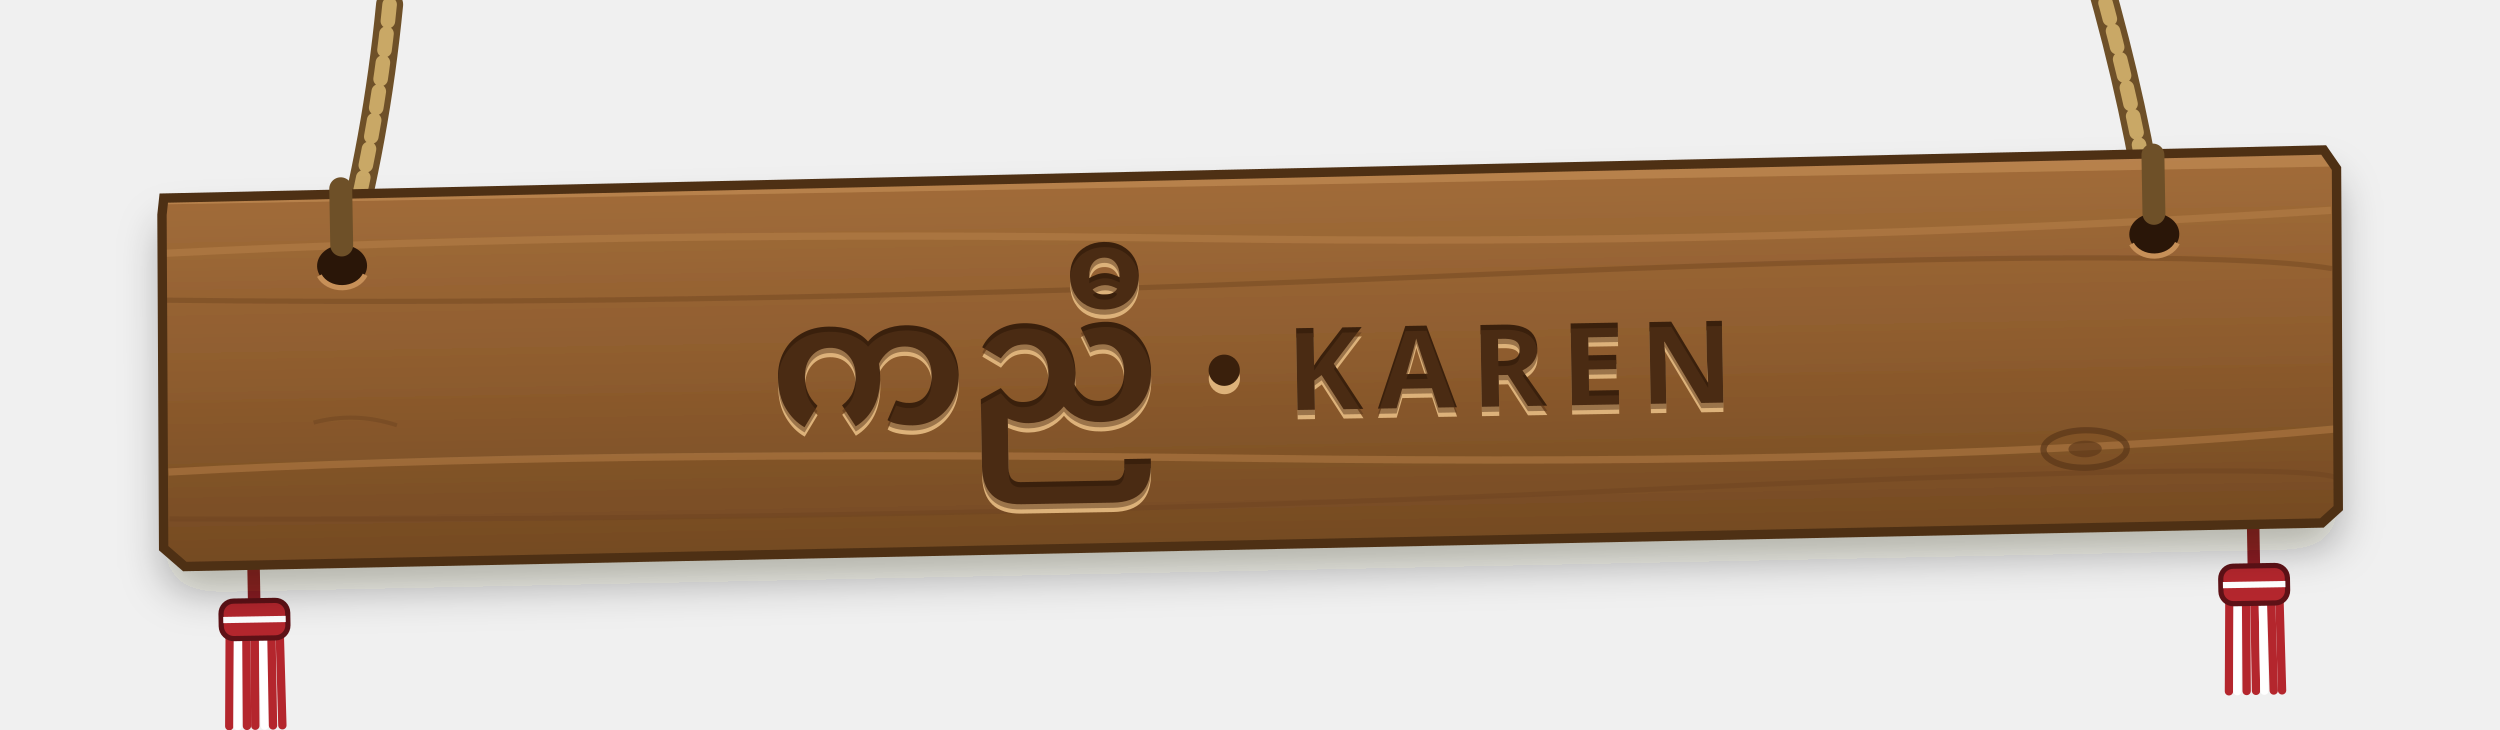
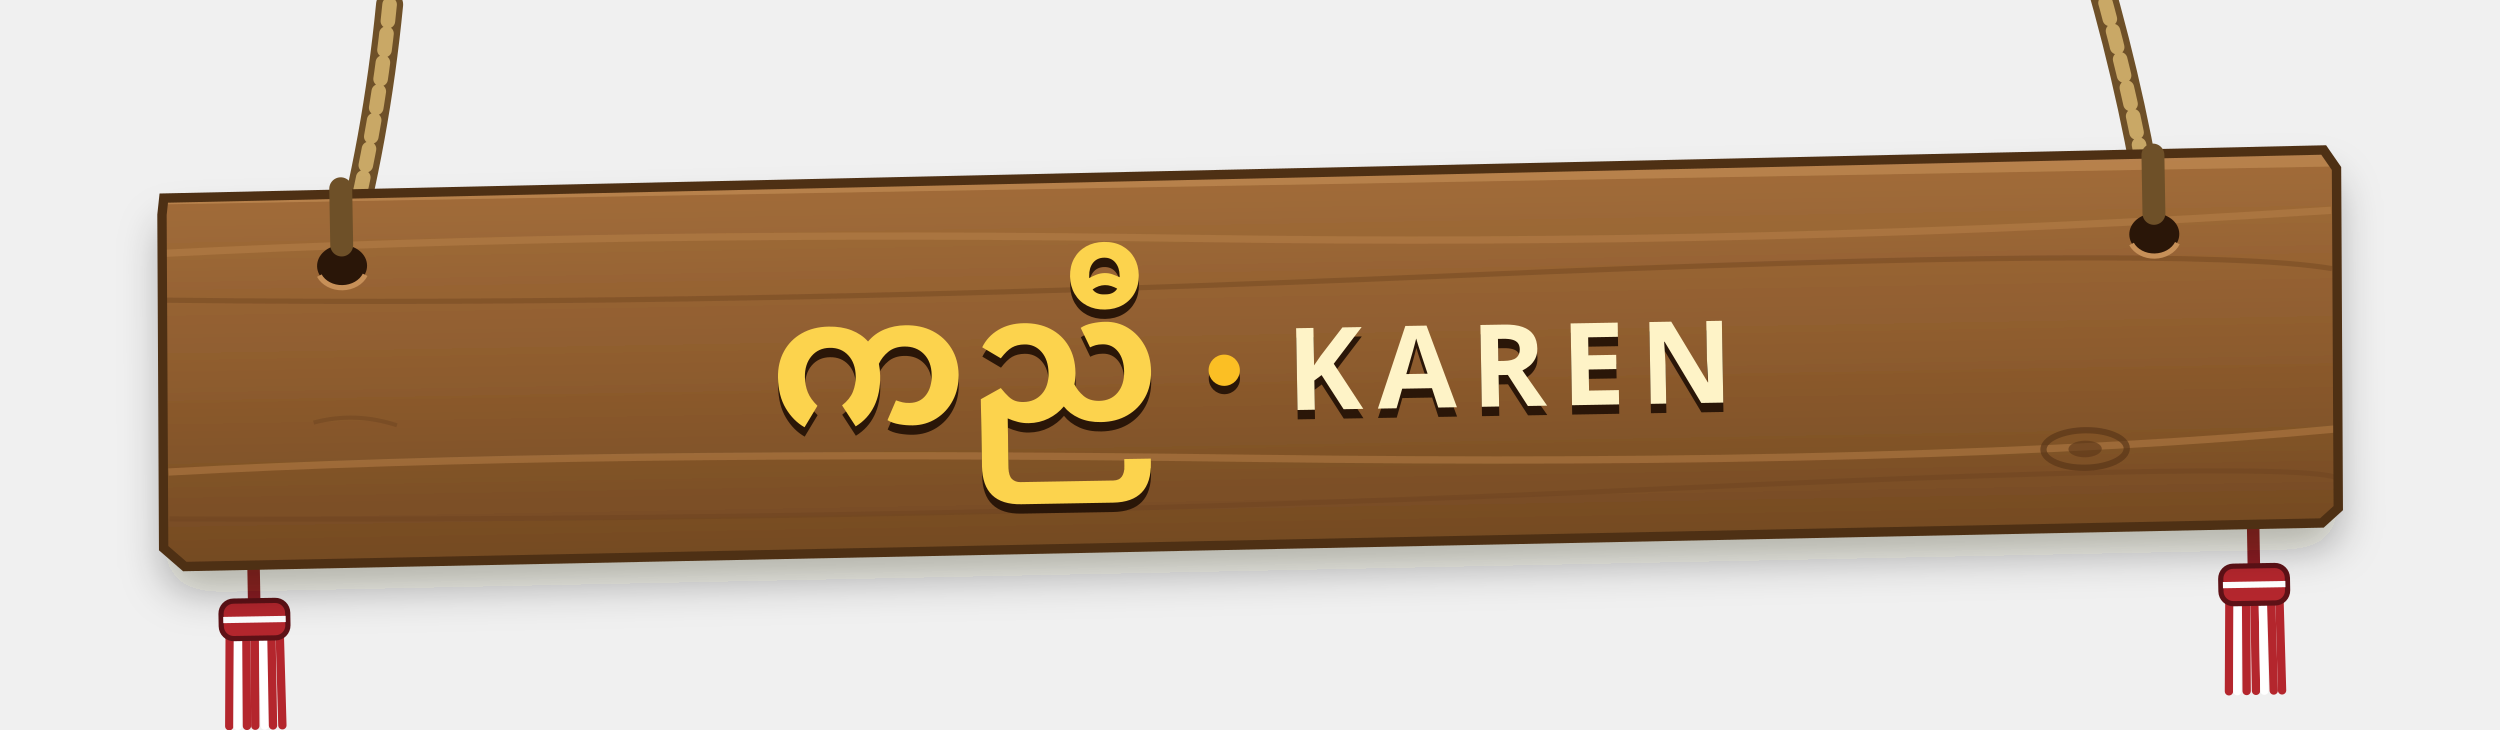
<svg xmlns="http://www.w3.org/2000/svg" width="240" height="70" viewBox="0 0 240 70" role="img">
  <defs>
    <linearGradient id="ksWoodSign" x1="0" y1="0" x2="0" y2="1">
      <stop offset="0" stop-color="#A26D3A" />
      <stop offset="0.5" stop-color="#8E5C2E" />
      <stop offset="1" stop-color="#744A22" />
    </linearGradient>
    <filter id="ksWoodShadow" x="-5%" y="-20%" width="110%" height="160%">
      <feDropShadow dx="0" dy="2.5" stdDeviation="2" flood-color="#28140A" flood-opacity="0.3" />
    </filter>
    <clipPath id="ksWoodClip">
      <path d="M16 17.2 L223.4 16.2 L224.6 18 L224.2 50.6 L222.6 52 L17.4 52.6 L15.4 50.8 L15.8 18.8 Z" />
    </clipPath>
  </defs>
  <g transform="rotate(-1 120 34)">
    <path d="M38 -1 Q36.5 12.0 33 24" stroke="#6E5028" stroke-width="2.6" fill="none" stroke-linecap="round" />
    <path d="M38 -1 Q36.5 12.0 33 24" stroke="#C9A866" stroke-width="1.4" fill="none" stroke-dasharray="1.6 1.2" stroke-linecap="round" />
    <path d="M202 -1 Q205.5 12.0 207 24" stroke="#6E5028" stroke-width="2.6" fill="none" stroke-linecap="round" />
    <path d="M202 -1 Q205.5 12.0 207 24" stroke="#C9A866" stroke-width="1.4" fill="none" stroke-dasharray="1.6 1.2" stroke-linecap="round" />
    <path d="M24 50 V57" stroke="#8A1C22" stroke-width="1.2" />
    <path d="M21.6 59 L21.4 68" stroke="#B4262D" stroke-width="0.8" stroke-linecap="round" />
    <path d="M22.4 59 L22.2 68" stroke="#FFFFFF" stroke-width="0.8" stroke-linecap="round" />
    <path d="M23.2 59 L23.1 68" stroke="#B4262D" stroke-width="0.8" stroke-linecap="round" />
    <path d="M24.0 59 L23.9 68" stroke="#B4262D" stroke-width="0.8" stroke-linecap="round" />
    <path d="M24.8 59 L24.8 68" stroke="#FFFFFF" stroke-width="0.8" stroke-linecap="round" />
    <path d="M25.6 59 L25.6 68" stroke="#B4262D" stroke-width="0.8" stroke-linecap="round" />
    <path d="M26.4 59 L26.5 68" stroke="#B4262D" stroke-width="0.8" stroke-linecap="round" />
    <rect x="20.8" y="56" width="6.4" height="3.6" rx="1.2" fill="#B4262D" stroke="#5E1116" stroke-width="0.5" />
    <path d="M21 57.8 H27" stroke="#FFFFFF" stroke-width="0.6" />
    <path d="M216 50 V57" stroke="#8A1C22" stroke-width="1.2" />
    <path d="M213.6 59 L213.4 68" stroke="#B4262D" stroke-width="0.8" stroke-linecap="round" />
    <path d="M214.4 59 L214.2 68" stroke="#FFFFFF" stroke-width="0.8" stroke-linecap="round" />
    <path d="M215.2 59 L215.1 68" stroke="#B4262D" stroke-width="0.8" stroke-linecap="round" />
    <path d="M216.0 59 L216.0 68" stroke="#B4262D" stroke-width="0.8" stroke-linecap="round" />
    <path d="M216.8 59 L216.8 68" stroke="#FFFFFF" stroke-width="0.8" stroke-linecap="round" />
    <path d="M217.6 59 L217.7 68" stroke="#B4262D" stroke-width="0.8" stroke-linecap="round" />
    <path d="M218.4 59 L218.5 68" stroke="#B4262D" stroke-width="0.8" stroke-linecap="round" />
    <rect x="212.8" y="56" width="6.4" height="3.6" rx="1.2" fill="#B4262D" stroke="#5E1116" stroke-width="0.5" />
    <path d="M213 57.8 H219" stroke="#FFFFFF" stroke-width="0.6" />
    <path d="M16 17.2 L223.4 16.2 L224.6 18 L224.2 50.6 L222.6 52 L17.4 52.6 L15.4 50.8 L15.8 18.8 Z" fill="url(#ksWoodSign)" filter="url(#ksWoodShadow)" />
    <g clip-path="url(#ksWoodClip)">
      <path d="M16 22.5 Q60 21 115 22.8 T224 22" stroke="#B07A44" stroke-width="0.7" fill="none" opacity="0.7" />
      <path d="M16 27 Q70 28.6 140 26.8 T224 27.6" stroke="#6E4420" stroke-width="0.5" fill="none" opacity="0.45" />
      <path d="M16 43.5 Q55 42 120 44 T224 43" stroke="#B07A44" stroke-width="0.7" fill="none" opacity="0.6" />
      <path d="M16 48 Q90 49.6 160 47.6 T224 48.4" stroke="#6E4420" stroke-width="0.5" fill="none" opacity="0.5" />
      <ellipse cx="200" cy="44.5" rx="4" ry="1.8" fill="none" stroke="#5A3618" stroke-width="0.6" opacity="0.7" />
      <ellipse cx="200" cy="44.5" rx="1.6" ry="0.8" fill="#5A3618" opacity="0.6" />
      <path d="M30 39 Q34 38 38 39.4" stroke="#6E4420" stroke-width="0.4" fill="none" opacity="0.5" />
      <rect x="14" y="16" width="212" height="1.8" fill="#C79058" opacity="0.6" />
    </g>
    <path d="M16 17.2 L223.4 16.2 L224.6 18 L224.2 50.6 L222.6 52 L17.4 52.6 L15.4 50.8 L15.8 18.8 Z" fill="none" stroke="#4E3014" stroke-width="0.9" />
    <ellipse cx="33" cy="24" rx="2.4" ry="2" fill="#2A1608" />
    <path d="M30.8 24.9 A2.4 2 0 0 0 35.2 24.9" stroke="#C79058" stroke-width="0.5" fill="none" />
    <ellipse cx="207" cy="24" rx="2.4" ry="2" fill="#2A1608" />
    <path d="M204.8 24.9 A2.4 2 0 0 0 209.2 24.9" stroke="#C79058" stroke-width="0.5" fill="none" />
    <path d="M33 16.6 V22" stroke="#6E5028" stroke-width="2.2" stroke-linecap="round" />
    <path d="M207 16.4 V22" stroke="#6E5028" stroke-width="2.2" stroke-linecap="round" />
-     <path transform="translate(73.89 41.00)" d="M3.23 0.17Q2.159 -0.459 1.462 -1.675Q0.765 -2.89 0.765 -4.641Q0.765 -6.069 1.386 -7.157Q2.006 -8.245 3.12 -8.849Q4.233 -9.452 5.712 -9.452Q6.953 -9.452 7.905 -9.061Q8.857 -8.67 9.469 -7.956Q10.132 -8.721 11.067 -9.087Q12.002 -9.452 13.073 -9.452Q14.569 -9.452 15.7 -8.84Q16.83 -8.228 17.468 -7.14Q18.105 -6.052 18.105 -4.641Q18.105 -3.247 17.51 -2.159Q16.915 -1.071 15.895 -0.451Q14.875 0.17 13.617 0.17Q13.005 0.17 12.325 0.043Q11.645 -0.085 11.203 -0.374L12.053 -2.261Q12.427 -2.125 12.691 -2.057Q12.954 -1.989 13.362 -1.989Q14.365 -1.989 14.943 -2.72Q15.521 -3.451 15.521 -4.641Q15.521 -5.916 14.807 -6.664Q14.093 -7.412 12.937 -7.412Q12.002 -7.412 11.399 -6.936Q10.795 -6.46 10.472 -5.797Q10.574 -5.253 10.574 -4.641Q10.574 -2.975 9.954 -1.751Q9.333 -0.527 8.143 0.17L6.868 -1.87Q7.633 -2.448 7.931 -3.154Q8.228 -3.859 8.228 -4.641Q8.228 -5.899 7.556 -6.655Q6.885 -7.412 5.78 -7.412Q4.692 -7.412 4.021 -6.647Q3.349 -5.882 3.349 -4.641Q3.349 -3.842 3.604 -3.179Q3.859 -2.516 4.505 -1.87Z M24.752 0.153Q24.225 0.153 23.724 0.017Q23.222 -0.119 22.746 -0.34V4.437Q22.746 5.185 23.061 5.491Q23.375 5.797 23.868 5.797H32.776Q33.337 5.797 33.601 5.44Q33.864 5.083 33.864 4.437V3.757H36.414V4.182Q36.414 7.922 32.725 7.922H23.902Q20.196 7.922 20.196 4.216V-2.227L22.134 -3.264Q22.559 -2.72 22.882 -2.414Q23.205 -2.108 23.537 -1.998Q23.868 -1.887 24.293 -1.887Q25.381 -1.887 26.061 -2.627Q26.741 -3.366 26.741 -4.641Q26.741 -5.899 26.112 -6.655Q25.483 -7.412 24.48 -7.412Q23.766 -7.412 23.273 -7.14Q22.78 -6.868 22.185 -6.12L20.417 -7.208Q20.944 -8.245 21.989 -8.849Q23.035 -9.452 24.429 -9.452Q25.891 -9.452 26.996 -8.857Q28.101 -8.262 28.713 -7.183Q29.325 -6.103 29.325 -4.641Q29.325 -4.063 29.206 -3.502Q29.495 -2.873 30.065 -2.372Q30.634 -1.87 31.569 -1.87Q32.691 -1.87 33.346 -2.635Q34.0 -3.4 34.0 -4.641Q34.0 -5.848 33.448 -6.571Q32.895 -7.293 31.977 -7.293Q31.586 -7.293 31.323 -7.225Q31.059 -7.157 30.77 -7.021L29.903 -8.908Q30.345 -9.197 31 -9.325Q31.654 -9.452 32.249 -9.452Q33.456 -9.452 34.434 -8.832Q35.411 -8.211 35.998 -7.132Q36.584 -6.052 36.584 -4.641Q36.584 -3.213 35.964 -2.134Q35.343 -1.054 34.247 -0.442Q33.15 0.17 31.705 0.17Q30.498 0.17 29.597 -0.255Q28.696 -0.68 28.152 -1.394Q27.54 -0.68 26.665 -0.264Q25.789 0.153 24.752 0.153Z M32.266 -10.625Q31.297 -10.625 30.549 -11.033Q29.801 -11.441 29.384 -12.181Q28.968 -12.92 28.968 -13.872Q28.968 -14.841 29.384 -15.572Q29.801 -16.303 30.549 -16.711Q31.297 -17.119 32.266 -17.119Q33.286 -17.119 34.026 -16.694Q34.765 -16.269 35.165 -15.538Q35.564 -14.807 35.564 -13.872Q35.564 -12.92 35.148 -12.181Q34.731 -11.441 33.983 -11.033Q33.235 -10.625 32.266 -10.625ZM30.804 -13.872Q30.804 -13.872 30.804 -13.847Q30.804 -13.821 30.804 -13.668Q31.127 -13.855 31.509 -13.991Q31.892 -14.127 32.283 -14.127Q32.691 -14.127 33.031 -14Q33.371 -13.872 33.728 -13.702Q33.728 -13.736 33.728 -13.872Q33.728 -14.637 33.337 -15.122Q32.946 -15.606 32.266 -15.606Q31.586 -15.606 31.195 -15.13Q30.804 -14.654 30.804 -13.872ZM32.283 -12.07Q32.742 -12.07 33.031 -12.215Q33.32 -12.359 33.473 -12.614Q33.201 -12.767 32.904 -12.869Q32.606 -12.971 32.3 -12.971Q31.688 -12.971 31.11 -12.58Q31.45 -12.07 32.283 -12.07Z" fill="#DDB27A" />
-     <path transform="translate(73.89 40.10)" d="M3.23 0.17Q2.159 -0.459 1.462 -1.675Q0.765 -2.89 0.765 -4.641Q0.765 -6.069 1.386 -7.157Q2.006 -8.245 3.12 -8.849Q4.233 -9.452 5.712 -9.452Q6.953 -9.452 7.905 -9.061Q8.857 -8.67 9.469 -7.956Q10.132 -8.721 11.067 -9.087Q12.002 -9.452 13.073 -9.452Q14.569 -9.452 15.7 -8.84Q16.83 -8.228 17.468 -7.14Q18.105 -6.052 18.105 -4.641Q18.105 -3.247 17.51 -2.159Q16.915 -1.071 15.895 -0.451Q14.875 0.17 13.617 0.17Q13.005 0.17 12.325 0.043Q11.645 -0.085 11.203 -0.374L12.053 -2.261Q12.427 -2.125 12.691 -2.057Q12.954 -1.989 13.362 -1.989Q14.365 -1.989 14.943 -2.72Q15.521 -3.451 15.521 -4.641Q15.521 -5.916 14.807 -6.664Q14.093 -7.412 12.937 -7.412Q12.002 -7.412 11.399 -6.936Q10.795 -6.46 10.472 -5.797Q10.574 -5.253 10.574 -4.641Q10.574 -2.975 9.954 -1.751Q9.333 -0.527 8.143 0.17L6.868 -1.87Q7.633 -2.448 7.931 -3.154Q8.228 -3.859 8.228 -4.641Q8.228 -5.899 7.556 -6.655Q6.885 -7.412 5.78 -7.412Q4.692 -7.412 4.021 -6.647Q3.349 -5.882 3.349 -4.641Q3.349 -3.842 3.604 -3.179Q3.859 -2.516 4.505 -1.87Z M24.752 0.153Q24.225 0.153 23.724 0.017Q23.222 -0.119 22.746 -0.34V4.437Q22.746 5.185 23.061 5.491Q23.375 5.797 23.868 5.797H32.776Q33.337 5.797 33.601 5.44Q33.864 5.083 33.864 4.437V3.757H36.414V4.182Q36.414 7.922 32.725 7.922H23.902Q20.196 7.922 20.196 4.216V-2.227L22.134 -3.264Q22.559 -2.72 22.882 -2.414Q23.205 -2.108 23.537 -1.998Q23.868 -1.887 24.293 -1.887Q25.381 -1.887 26.061 -2.627Q26.741 -3.366 26.741 -4.641Q26.741 -5.899 26.112 -6.655Q25.483 -7.412 24.48 -7.412Q23.766 -7.412 23.273 -7.14Q22.78 -6.868 22.185 -6.12L20.417 -7.208Q20.944 -8.245 21.989 -8.849Q23.035 -9.452 24.429 -9.452Q25.891 -9.452 26.996 -8.857Q28.101 -8.262 28.713 -7.183Q29.325 -6.103 29.325 -4.641Q29.325 -4.063 29.206 -3.502Q29.495 -2.873 30.065 -2.372Q30.634 -1.87 31.569 -1.87Q32.691 -1.87 33.346 -2.635Q34.0 -3.4 34.0 -4.641Q34.0 -5.848 33.448 -6.571Q32.895 -7.293 31.977 -7.293Q31.586 -7.293 31.323 -7.225Q31.059 -7.157 30.77 -7.021L29.903 -8.908Q30.345 -9.197 31 -9.325Q31.654 -9.452 32.249 -9.452Q33.456 -9.452 34.434 -8.832Q35.411 -8.211 35.998 -7.132Q36.584 -6.052 36.584 -4.641Q36.584 -3.213 35.964 -2.134Q35.343 -1.054 34.247 -0.442Q33.15 0.17 31.705 0.17Q30.498 0.17 29.597 -0.255Q28.696 -0.68 28.152 -1.394Q27.54 -0.68 26.665 -0.264Q25.789 0.153 24.752 0.153Z M32.266 -10.625Q31.297 -10.625 30.549 -11.033Q29.801 -11.441 29.384 -12.181Q28.968 -12.92 28.968 -13.872Q28.968 -14.841 29.384 -15.572Q29.801 -16.303 30.549 -16.711Q31.297 -17.119 32.266 -17.119Q33.286 -17.119 34.026 -16.694Q34.765 -16.269 35.165 -15.538Q35.564 -14.807 35.564 -13.872Q35.564 -12.92 35.148 -12.181Q34.731 -11.441 33.983 -11.033Q33.235 -10.625 32.266 -10.625ZM30.804 -13.872Q30.804 -13.872 30.804 -13.847Q30.804 -13.821 30.804 -13.668Q31.127 -13.855 31.509 -13.991Q31.892 -14.127 32.283 -14.127Q32.691 -14.127 33.031 -14Q33.371 -13.872 33.728 -13.702Q33.728 -13.736 33.728 -13.872Q33.728 -14.637 33.337 -15.122Q32.946 -15.606 32.266 -15.606Q31.586 -15.606 31.195 -15.13Q30.804 -14.654 30.804 -13.872ZM32.283 -12.07Q32.742 -12.07 33.031 -12.215Q33.32 -12.359 33.473 -12.614Q33.201 -12.767 32.904 -12.869Q32.606 -12.971 32.3 -12.971Q31.688 -12.971 31.11 -12.58Q31.45 -12.07 32.283 -12.07Z" fill="#3A200C" />
-     <path transform="translate(73.89 40.60)" d="M3.23 0.17Q2.159 -0.459 1.462 -1.675Q0.765 -2.89 0.765 -4.641Q0.765 -6.069 1.386 -7.157Q2.006 -8.245 3.12 -8.849Q4.233 -9.452 5.712 -9.452Q6.953 -9.452 7.905 -9.061Q8.857 -8.67 9.469 -7.956Q10.132 -8.721 11.067 -9.087Q12.002 -9.452 13.073 -9.452Q14.569 -9.452 15.7 -8.84Q16.83 -8.228 17.468 -7.14Q18.105 -6.052 18.105 -4.641Q18.105 -3.247 17.51 -2.159Q16.915 -1.071 15.895 -0.451Q14.875 0.17 13.617 0.17Q13.005 0.17 12.325 0.043Q11.645 -0.085 11.203 -0.374L12.053 -2.261Q12.427 -2.125 12.691 -2.057Q12.954 -1.989 13.362 -1.989Q14.365 -1.989 14.943 -2.72Q15.521 -3.451 15.521 -4.641Q15.521 -5.916 14.807 -6.664Q14.093 -7.412 12.937 -7.412Q12.002 -7.412 11.399 -6.936Q10.795 -6.46 10.472 -5.797Q10.574 -5.253 10.574 -4.641Q10.574 -2.975 9.954 -1.751Q9.333 -0.527 8.143 0.17L6.868 -1.87Q7.633 -2.448 7.931 -3.154Q8.228 -3.859 8.228 -4.641Q8.228 -5.899 7.556 -6.655Q6.885 -7.412 5.78 -7.412Q4.692 -7.412 4.021 -6.647Q3.349 -5.882 3.349 -4.641Q3.349 -3.842 3.604 -3.179Q3.859 -2.516 4.505 -1.87Z M24.752 0.153Q24.225 0.153 23.724 0.017Q23.222 -0.119 22.746 -0.34V4.437Q22.746 5.185 23.061 5.491Q23.375 5.797 23.868 5.797H32.776Q33.337 5.797 33.601 5.44Q33.864 5.083 33.864 4.437V3.757H36.414V4.182Q36.414 7.922 32.725 7.922H23.902Q20.196 7.922 20.196 4.216V-2.227L22.134 -3.264Q22.559 -2.72 22.882 -2.414Q23.205 -2.108 23.537 -1.998Q23.868 -1.887 24.293 -1.887Q25.381 -1.887 26.061 -2.627Q26.741 -3.366 26.741 -4.641Q26.741 -5.899 26.112 -6.655Q25.483 -7.412 24.48 -7.412Q23.766 -7.412 23.273 -7.14Q22.78 -6.868 22.185 -6.12L20.417 -7.208Q20.944 -8.245 21.989 -8.849Q23.035 -9.452 24.429 -9.452Q25.891 -9.452 26.996 -8.857Q28.101 -8.262 28.713 -7.183Q29.325 -6.103 29.325 -4.641Q29.325 -4.063 29.206 -3.502Q29.495 -2.873 30.065 -2.372Q30.634 -1.87 31.569 -1.87Q32.691 -1.87 33.346 -2.635Q34.0 -3.4 34.0 -4.641Q34.0 -5.848 33.448 -6.571Q32.895 -7.293 31.977 -7.293Q31.586 -7.293 31.323 -7.225Q31.059 -7.157 30.77 -7.021L29.903 -8.908Q30.345 -9.197 31 -9.325Q31.654 -9.452 32.249 -9.452Q33.456 -9.452 34.434 -8.832Q35.411 -8.211 35.998 -7.132Q36.584 -6.052 36.584 -4.641Q36.584 -3.213 35.964 -2.134Q35.343 -1.054 34.247 -0.442Q33.15 0.17 31.705 0.17Q30.498 0.17 29.597 -0.255Q28.696 -0.68 28.152 -1.394Q27.54 -0.68 26.665 -0.264Q25.789 0.153 24.752 0.153Z M32.266 -10.625Q31.297 -10.625 30.549 -11.033Q29.801 -11.441 29.384 -12.181Q28.968 -12.92 28.968 -13.872Q28.968 -14.841 29.384 -15.572Q29.801 -16.303 30.549 -16.711Q31.297 -17.119 32.266 -17.119Q33.286 -17.119 34.026 -16.694Q34.765 -16.269 35.165 -15.538Q35.564 -14.807 35.564 -13.872Q35.564 -12.92 35.148 -12.181Q34.731 -11.441 33.983 -11.033Q33.235 -10.625 32.266 -10.625ZM30.804 -13.872Q30.804 -13.872 30.804 -13.847Q30.804 -13.821 30.804 -13.668Q31.127 -13.855 31.509 -13.991Q31.892 -14.127 32.283 -14.127Q32.691 -14.127 33.031 -14Q33.371 -13.872 33.728 -13.702Q33.728 -13.736 33.728 -13.872Q33.728 -14.637 33.337 -15.122Q32.946 -15.606 32.266 -15.606Q31.586 -15.606 31.195 -15.13Q30.804 -14.654 30.804 -13.872ZM32.283 -12.07Q32.742 -12.07 33.031 -12.215Q33.32 -12.359 33.473 -12.614Q33.201 -12.767 32.904 -12.869Q32.606 -12.971 32.3 -12.971Q31.688 -12.971 31.11 -12.58Q31.45 -12.07 32.283 -12.07Z" fill="#5A361A" opacity="0.5" />
-     <circle cx="117.5" cy="36.3" r="1.5" fill="#DDB27A" />
-     <circle cx="117.5" cy="35.5" r="1.5" fill="#3A200C" />
-     <path transform="translate(123.48 40.34)" d="M7.304 0.0H5.412L3.355 -3.311L2.651 -2.805V0.0H0.99V-7.854H2.651V-4.257Q2.816 -4.488 2.981 -4.719Q3.146 -4.95 3.311 -5.181L5.434 -7.854H7.282L4.543 -4.378Z M14.501 0.0 13.929 -1.87H11.069L10.497 0.0H8.704L11.476 -7.887H13.511L16.294 0.0ZM12.961 -5.093Q12.906 -5.28 12.818 -5.566Q12.73 -5.852 12.642 -6.149Q12.554 -6.446 12.499 -6.666Q12.444 -6.446 12.35 -6.121Q12.257 -5.797 12.174 -5.505Q12.092 -5.214 12.048 -5.093L11.487 -3.267H13.533Z M20.972 -7.854Q22.039 -7.854 22.732 -7.595Q23.425 -7.337 23.766 -6.814Q24.107 -6.292 24.107 -5.5Q24.107 -4.961 23.904 -4.559Q23.7 -4.158 23.364 -3.877Q23.029 -3.597 22.644 -3.421L24.954 0.0H23.106L21.236 -3.014H20.345V0.0H18.684V-7.854ZM20.851 -6.49H20.345V-4.367H20.884Q21.709 -4.367 22.066 -4.642Q22.424 -4.917 22.424 -5.456Q22.424 -5.83 22.253 -6.056Q22.083 -6.281 21.736 -6.385Q21.39 -6.49 20.851 -6.49Z M31.865 0.0H27.344V-7.854H31.865V-6.49H29.005V-4.763H31.667V-3.399H29.005V-1.375H31.865Z M41.867 0.0H39.755L36.334 -5.94H36.29Q36.312 -5.566 36.328 -5.192Q36.345 -4.818 36.361 -4.444Q36.378 -4.07 36.389 -3.696V0.0H34.904V-7.854H37.005L40.415 -1.969H40.448Q40.437 -2.332 40.426 -2.695Q40.415 -3.058 40.398 -3.415Q40.382 -3.773 40.371 -4.136V-7.854H41.867Z" fill="#DDB27A" />
-     <path transform="translate(123.48 39.44)" d="M7.304 0.0H5.412L3.355 -3.311L2.651 -2.805V0.0H0.99V-7.854H2.651V-4.257Q2.816 -4.488 2.981 -4.719Q3.146 -4.95 3.311 -5.181L5.434 -7.854H7.282L4.543 -4.378Z M14.501 0.0 13.929 -1.87H11.069L10.497 0.0H8.704L11.476 -7.887H13.511L16.294 0.0ZM12.961 -5.093Q12.906 -5.28 12.818 -5.566Q12.73 -5.852 12.642 -6.149Q12.554 -6.446 12.499 -6.666Q12.444 -6.446 12.35 -6.121Q12.257 -5.797 12.174 -5.505Q12.092 -5.214 12.048 -5.093L11.487 -3.267H13.533Z M20.972 -7.854Q22.039 -7.854 22.732 -7.595Q23.425 -7.337 23.766 -6.814Q24.107 -6.292 24.107 -5.5Q24.107 -4.961 23.904 -4.559Q23.7 -4.158 23.364 -3.877Q23.029 -3.597 22.644 -3.421L24.954 0.0H23.106L21.236 -3.014H20.345V0.0H18.684V-7.854ZM20.851 -6.49H20.345V-4.367H20.884Q21.709 -4.367 22.066 -4.642Q22.424 -4.917 22.424 -5.456Q22.424 -5.83 22.253 -6.056Q22.083 -6.281 21.736 -6.385Q21.39 -6.49 20.851 -6.49Z M31.865 0.0H27.344V-7.854H31.865V-6.49H29.005V-4.763H31.667V-3.399H29.005V-1.375H31.865Z M41.867 0.0H39.755L36.334 -5.94H36.29Q36.312 -5.566 36.328 -5.192Q36.345 -4.818 36.361 -4.444Q36.378 -4.07 36.389 -3.696V0.0H34.904V-7.854H37.005L40.415 -1.969H40.448Q40.437 -2.332 40.426 -2.695Q40.415 -3.058 40.398 -3.415Q40.382 -3.773 40.371 -4.136V-7.854H41.867Z" fill="#3A200C" />
-     <path transform="translate(123.48 39.94)" d="M7.304 0.0H5.412L3.355 -3.311L2.651 -2.805V0.0H0.99V-7.854H2.651V-4.257Q2.816 -4.488 2.981 -4.719Q3.146 -4.95 3.311 -5.181L5.434 -7.854H7.282L4.543 -4.378Z M14.501 0.0 13.929 -1.87H11.069L10.497 0.0H8.704L11.476 -7.887H13.511L16.294 0.0ZM12.961 -5.093Q12.906 -5.28 12.818 -5.566Q12.73 -5.852 12.642 -6.149Q12.554 -6.446 12.499 -6.666Q12.444 -6.446 12.35 -6.121Q12.257 -5.797 12.174 -5.505Q12.092 -5.214 12.048 -5.093L11.487 -3.267H13.533Z M20.972 -7.854Q22.039 -7.854 22.732 -7.595Q23.425 -7.337 23.766 -6.814Q24.107 -6.292 24.107 -5.5Q24.107 -4.961 23.904 -4.559Q23.7 -4.158 23.364 -3.877Q23.029 -3.597 22.644 -3.421L24.954 0.0H23.106L21.236 -3.014H20.345V0.0H18.684V-7.854ZM20.851 -6.49H20.345V-4.367H20.884Q21.709 -4.367 22.066 -4.642Q22.424 -4.917 22.424 -5.456Q22.424 -5.83 22.253 -6.056Q22.083 -6.281 21.736 -6.385Q21.39 -6.49 20.851 -6.49Z M31.865 0.0H27.344V-7.854H31.865V-6.49H29.005V-4.763H31.667V-3.399H29.005V-1.375H31.865Z M41.867 0.0H39.755L36.334 -5.94H36.29Q36.312 -5.566 36.328 -5.192Q36.345 -4.818 36.361 -4.444Q36.378 -4.07 36.389 -3.696V0.0H34.904V-7.854H37.005L40.415 -1.969H40.448Q40.437 -2.332 40.426 -2.695Q40.415 -3.058 40.398 -3.415Q40.382 -3.773 40.371 -4.136V-7.854H41.867Z" fill="#5A361A" opacity="0.5" />
+     <path transform="translate(73.89 41.00)" d="M3.23 0.17Q2.159 -0.459 1.462 -1.675Q0.765 -2.89 0.765 -4.641Q0.765 -6.069 1.386 -7.157Q2.006 -8.245 3.12 -8.849Q4.233 -9.452 5.712 -9.452Q6.953 -9.452 7.905 -9.061Q8.857 -8.67 9.469 -7.956Q10.132 -8.721 11.067 -9.087Q12.002 -9.452 13.073 -9.452Q14.569 -9.452 15.7 -8.84Q16.83 -8.228 17.468 -7.14Q18.105 -6.052 18.105 -4.641Q18.105 -3.247 17.51 -2.159Q16.915 -1.071 15.895 -0.451Q14.875 0.17 13.617 0.17Q13.005 0.17 12.325 0.043Q11.645 -0.085 11.203 -0.374L12.053 -2.261Q12.427 -2.125 12.691 -2.057Q12.954 -1.989 13.362 -1.989Q14.365 -1.989 14.943 -2.72Q15.521 -3.451 15.521 -4.641Q15.521 -5.916 14.807 -6.664Q14.093 -7.412 12.937 -7.412Q12.002 -7.412 11.399 -6.936Q10.795 -6.46 10.472 -5.797Q10.574 -5.253 10.574 -4.641Q10.574 -2.975 9.954 -1.751Q9.333 -0.527 8.143 0.17L6.868 -1.87Q7.633 -2.448 7.931 -3.154Q8.228 -3.859 8.228 -4.641Q8.228 -5.899 7.556 -6.655Q6.885 -7.412 5.78 -7.412Q4.692 -7.412 4.021 -6.647Q3.349 -5.882 3.349 -4.641Q3.349 -3.842 3.604 -3.179Q3.859 -2.516 4.505 -1.87Z M24.752 0.153Q24.225 0.153 23.724 0.017Q23.222 -0.119 22.746 -0.34V4.437Q22.746 5.185 23.061 5.491Q23.375 5.797 23.868 5.797H32.776Q33.337 5.797 33.601 5.44Q33.864 5.083 33.864 4.437V3.757H36.414V4.182Q36.414 7.922 32.725 7.922H23.902Q20.196 7.922 20.196 4.216V-2.227L22.134 -3.264Q22.559 -2.72 22.882 -2.414Q23.205 -2.108 23.537 -1.998Q23.868 -1.887 24.293 -1.887Q25.381 -1.887 26.061 -2.627Q26.741 -3.366 26.741 -4.641Q26.741 -5.899 26.112 -6.655Q25.483 -7.412 24.48 -7.412Q23.766 -7.412 23.273 -7.14Q22.78 -6.868 22.185 -6.12L20.417 -7.208Q20.944 -8.245 21.989 -8.849Q23.035 -9.452 24.429 -9.452Q25.891 -9.452 26.996 -8.857Q28.101 -8.262 28.713 -7.183Q29.325 -6.103 29.325 -4.641Q29.325 -4.063 29.206 -3.502Q29.495 -2.873 30.065 -2.372Q30.634 -1.87 31.569 -1.87Q32.691 -1.87 33.346 -2.635Q34.0 -3.4 34.0 -4.641Q34.0 -5.848 33.448 -6.571Q32.895 -7.293 31.977 -7.293Q31.586 -7.293 31.323 -7.225Q31.059 -7.157 30.77 -7.021L29.903 -8.908Q30.345 -9.197 31 -9.325Q31.654 -9.452 32.249 -9.452Q33.456 -9.452 34.434 -8.832Q35.411 -8.211 35.998 -7.132Q36.584 -6.052 36.584 -4.641Q36.584 -3.213 35.964 -2.134Q35.343 -1.054 34.247 -0.442Q33.15 0.17 31.705 0.17Q30.498 0.17 29.597 -0.255Q28.696 -0.68 28.152 -1.394Q27.54 -0.68 26.665 -0.264Q25.789 0.153 24.752 0.153Z M32.266 -10.625Q31.297 -10.625 30.549 -11.033Q29.801 -11.441 29.384 -12.181Q28.968 -12.92 28.968 -13.872Q28.968 -14.841 29.384 -15.572Q29.801 -16.303 30.549 -16.711Q31.297 -17.119 32.266 -17.119Q33.286 -17.119 34.026 -16.694Q34.765 -16.269 35.165 -15.538Q35.564 -14.807 35.564 -13.872Q35.564 -12.92 35.148 -12.181Q34.731 -11.441 33.983 -11.033Q33.235 -10.625 32.266 -10.625ZM30.804 -13.872Q30.804 -13.872 30.804 -13.847Q30.804 -13.821 30.804 -13.668Q31.127 -13.855 31.509 -13.991Q31.892 -14.127 32.283 -14.127Q32.691 -14.127 33.031 -14Q33.371 -13.872 33.728 -13.702Q33.728 -13.736 33.728 -13.872Q33.728 -14.637 33.337 -15.122Q32.946 -15.606 32.266 -15.606Q31.586 -15.606 31.195 -15.13Q30.804 -14.654 30.804 -13.872ZM32.283 -12.07Q32.742 -12.07 33.031 -12.215Q33.32 -12.359 33.473 -12.614Q33.201 -12.767 32.904 -12.869Q32.606 -12.971 32.3 -12.971Q31.688 -12.971 31.11 -12.58Q31.45 -12.07 32.283 -12.07Z" fill="#2A1608" />
+     <path transform="translate(73.89 40.10)" d="M3.23 0.17Q2.159 -0.459 1.462 -1.675Q0.765 -2.89 0.765 -4.641Q0.765 -6.069 1.386 -7.157Q2.006 -8.245 3.12 -8.849Q4.233 -9.452 5.712 -9.452Q6.953 -9.452 7.905 -9.061Q8.857 -8.67 9.469 -7.956Q10.132 -8.721 11.067 -9.087Q12.002 -9.452 13.073 -9.452Q14.569 -9.452 15.7 -8.84Q16.83 -8.228 17.468 -7.14Q18.105 -6.052 18.105 -4.641Q18.105 -3.247 17.51 -2.159Q16.915 -1.071 15.895 -0.451Q14.875 0.17 13.617 0.17Q13.005 0.17 12.325 0.043Q11.645 -0.085 11.203 -0.374L12.053 -2.261Q12.427 -2.125 12.691 -2.057Q12.954 -1.989 13.362 -1.989Q14.365 -1.989 14.943 -2.72Q15.521 -3.451 15.521 -4.641Q15.521 -5.916 14.807 -6.664Q14.093 -7.412 12.937 -7.412Q12.002 -7.412 11.399 -6.936Q10.795 -6.46 10.472 -5.797Q10.574 -5.253 10.574 -4.641Q10.574 -2.975 9.954 -1.751Q9.333 -0.527 8.143 0.17L6.868 -1.87Q7.633 -2.448 7.931 -3.154Q8.228 -3.859 8.228 -4.641Q8.228 -5.899 7.556 -6.655Q6.885 -7.412 5.78 -7.412Q4.692 -7.412 4.021 -6.647Q3.349 -5.882 3.349 -4.641Q3.349 -3.842 3.604 -3.179Q3.859 -2.516 4.505 -1.87Z M24.752 0.153Q24.225 0.153 23.724 0.017Q23.222 -0.119 22.746 -0.34V4.437Q22.746 5.185 23.061 5.491Q23.375 5.797 23.868 5.797H32.776Q33.337 5.797 33.601 5.44Q33.864 5.083 33.864 4.437V3.757H36.414V4.182Q36.414 7.922 32.725 7.922H23.902Q20.196 7.922 20.196 4.216V-2.227L22.134 -3.264Q22.559 -2.72 22.882 -2.414Q23.205 -2.108 23.537 -1.998Q23.868 -1.887 24.293 -1.887Q25.381 -1.887 26.061 -2.627Q26.741 -3.366 26.741 -4.641Q26.741 -5.899 26.112 -6.655Q25.483 -7.412 24.48 -7.412Q23.766 -7.412 23.273 -7.14Q22.78 -6.868 22.185 -6.12L20.417 -7.208Q20.944 -8.245 21.989 -8.849Q23.035 -9.452 24.429 -9.452Q25.891 -9.452 26.996 -8.857Q28.101 -8.262 28.713 -7.183Q29.325 -6.103 29.325 -4.641Q29.325 -4.063 29.206 -3.502Q29.495 -2.873 30.065 -2.372Q30.634 -1.87 31.569 -1.87Q32.691 -1.87 33.346 -2.635Q34.0 -3.4 34.0 -4.641Q34.0 -5.848 33.448 -6.571Q32.895 -7.293 31.977 -7.293Q31.586 -7.293 31.323 -7.225Q31.059 -7.157 30.77 -7.021L29.903 -8.908Q30.345 -9.197 31 -9.325Q31.654 -9.452 32.249 -9.452Q33.456 -9.452 34.434 -8.832Q35.411 -8.211 35.998 -7.132Q36.584 -6.052 36.584 -4.641Q36.584 -3.213 35.964 -2.134Q35.343 -1.054 34.247 -0.442Q33.15 0.17 31.705 0.17Q30.498 0.17 29.597 -0.255Q28.696 -0.68 28.152 -1.394Q27.54 -0.68 26.665 -0.264Q25.789 0.153 24.752 0.153Z M32.266 -10.625Q31.297 -10.625 30.549 -11.033Q29.801 -11.441 29.384 -12.181Q28.968 -12.92 28.968 -13.872Q28.968 -14.841 29.384 -15.572Q29.801 -16.303 30.549 -16.711Q31.297 -17.119 32.266 -17.119Q33.286 -17.119 34.026 -16.694Q34.765 -16.269 35.165 -15.538Q35.564 -14.807 35.564 -13.872Q35.564 -12.92 35.148 -12.181Q34.731 -11.441 33.983 -11.033Q33.235 -10.625 32.266 -10.625ZM30.804 -13.872Q30.804 -13.872 30.804 -13.847Q30.804 -13.821 30.804 -13.668Q31.127 -13.855 31.509 -13.991Q31.892 -14.127 32.283 -14.127Q32.691 -14.127 33.031 -14Q33.371 -13.872 33.728 -13.702Q33.728 -13.736 33.728 -13.872Q33.728 -14.637 33.337 -15.122Q32.946 -15.606 32.266 -15.606Q31.586 -15.606 31.195 -15.13Q30.804 -14.654 30.804 -13.872ZM32.283 -12.07Q32.742 -12.07 33.031 -12.215Q33.32 -12.359 33.473 -12.614Q33.201 -12.767 32.904 -12.869Q32.606 -12.971 32.3 -12.971Q31.688 -12.971 31.11 -12.58Q31.45 -12.07 32.283 -12.07Z" fill="#FCD34D" />
+     <circle cx="117.5" cy="36.3" r="1.5" fill="#2A1608" />
+     <circle cx="117.5" cy="35.5" r="1.5" fill="#FBBF24" />
+     <path transform="translate(123.48 40.34)" d="M7.304 0.0H5.412L3.355 -3.311L2.651 -2.805V0.0H0.99V-7.854H2.651V-4.257Q2.816 -4.488 2.981 -4.719Q3.146 -4.95 3.311 -5.181L5.434 -7.854H7.282L4.543 -4.378Z M14.501 0.0 13.929 -1.87H11.069L10.497 0.0H8.704L11.476 -7.887H13.511L16.294 0.0ZM12.961 -5.093Q12.906 -5.28 12.818 -5.566Q12.73 -5.852 12.642 -6.149Q12.554 -6.446 12.499 -6.666Q12.444 -6.446 12.35 -6.121Q12.257 -5.797 12.174 -5.505Q12.092 -5.214 12.048 -5.093L11.487 -3.267H13.533Z M20.972 -7.854Q22.039 -7.854 22.732 -7.595Q23.425 -7.337 23.766 -6.814Q24.107 -6.292 24.107 -5.5Q24.107 -4.961 23.904 -4.559Q23.7 -4.158 23.364 -3.877Q23.029 -3.597 22.644 -3.421L24.954 0.0H23.106L21.236 -3.014H20.345V0.0H18.684V-7.854ZM20.851 -6.49H20.345V-4.367H20.884Q21.709 -4.367 22.066 -4.642Q22.424 -4.917 22.424 -5.456Q22.424 -5.83 22.253 -6.056Q22.083 -6.281 21.736 -6.385Q21.39 -6.49 20.851 -6.49Z M31.865 0.0H27.344V-7.854H31.865V-6.49H29.005V-4.763H31.667V-3.399H29.005V-1.375H31.865Z M41.867 0.0H39.755L36.334 -5.94H36.29Q36.312 -5.566 36.328 -5.192Q36.345 -4.818 36.361 -4.444Q36.378 -4.07 36.389 -3.696V0.0H34.904V-7.854H37.005L40.415 -1.969H40.448Q40.437 -2.332 40.426 -2.695Q40.415 -3.058 40.398 -3.415Q40.382 -3.773 40.371 -4.136V-7.854H41.867Z" fill="#2A1608" />
+     <path transform="translate(123.48 39.44)" d="M7.304 0.0H5.412L3.355 -3.311L2.651 -2.805V0.0H0.99V-7.854H2.651V-4.257Q2.816 -4.488 2.981 -4.719Q3.146 -4.95 3.311 -5.181L5.434 -7.854H7.282L4.543 -4.378Z M14.501 0.0 13.929 -1.87H11.069L10.497 0.0H8.704L11.476 -7.887H13.511L16.294 0.0ZM12.961 -5.093Q12.906 -5.28 12.818 -5.566Q12.73 -5.852 12.642 -6.149Q12.554 -6.446 12.499 -6.666Q12.444 -6.446 12.35 -6.121Q12.257 -5.797 12.174 -5.505Q12.092 -5.214 12.048 -5.093L11.487 -3.267H13.533Z M20.972 -7.854Q22.039 -7.854 22.732 -7.595Q23.425 -7.337 23.766 -6.814Q24.107 -6.292 24.107 -5.5Q24.107 -4.961 23.904 -4.559Q23.7 -4.158 23.364 -3.877Q23.029 -3.597 22.644 -3.421L24.954 0.0H23.106L21.236 -3.014H20.345V0.0H18.684V-7.854ZM20.851 -6.49H20.345V-4.367H20.884Q21.709 -4.367 22.066 -4.642Q22.424 -4.917 22.424 -5.456Q22.424 -5.83 22.253 -6.056Q22.083 -6.281 21.736 -6.385Q21.39 -6.49 20.851 -6.49Z M31.865 0.0H27.344V-7.854H31.865V-6.49H29.005V-4.763H31.667V-3.399H29.005V-1.375H31.865Z M41.867 0.0H39.755L36.334 -5.94H36.29Q36.312 -5.566 36.328 -5.192Q36.345 -4.818 36.361 -4.444Q36.378 -4.07 36.389 -3.696V0.0H34.904V-7.854H37.005L40.415 -1.969H40.448Q40.437 -2.332 40.426 -2.695Q40.415 -3.058 40.398 -3.415Q40.382 -3.773 40.371 -4.136V-7.854H41.867Z" fill="#FEF3C7" />
  </g>
</svg>
